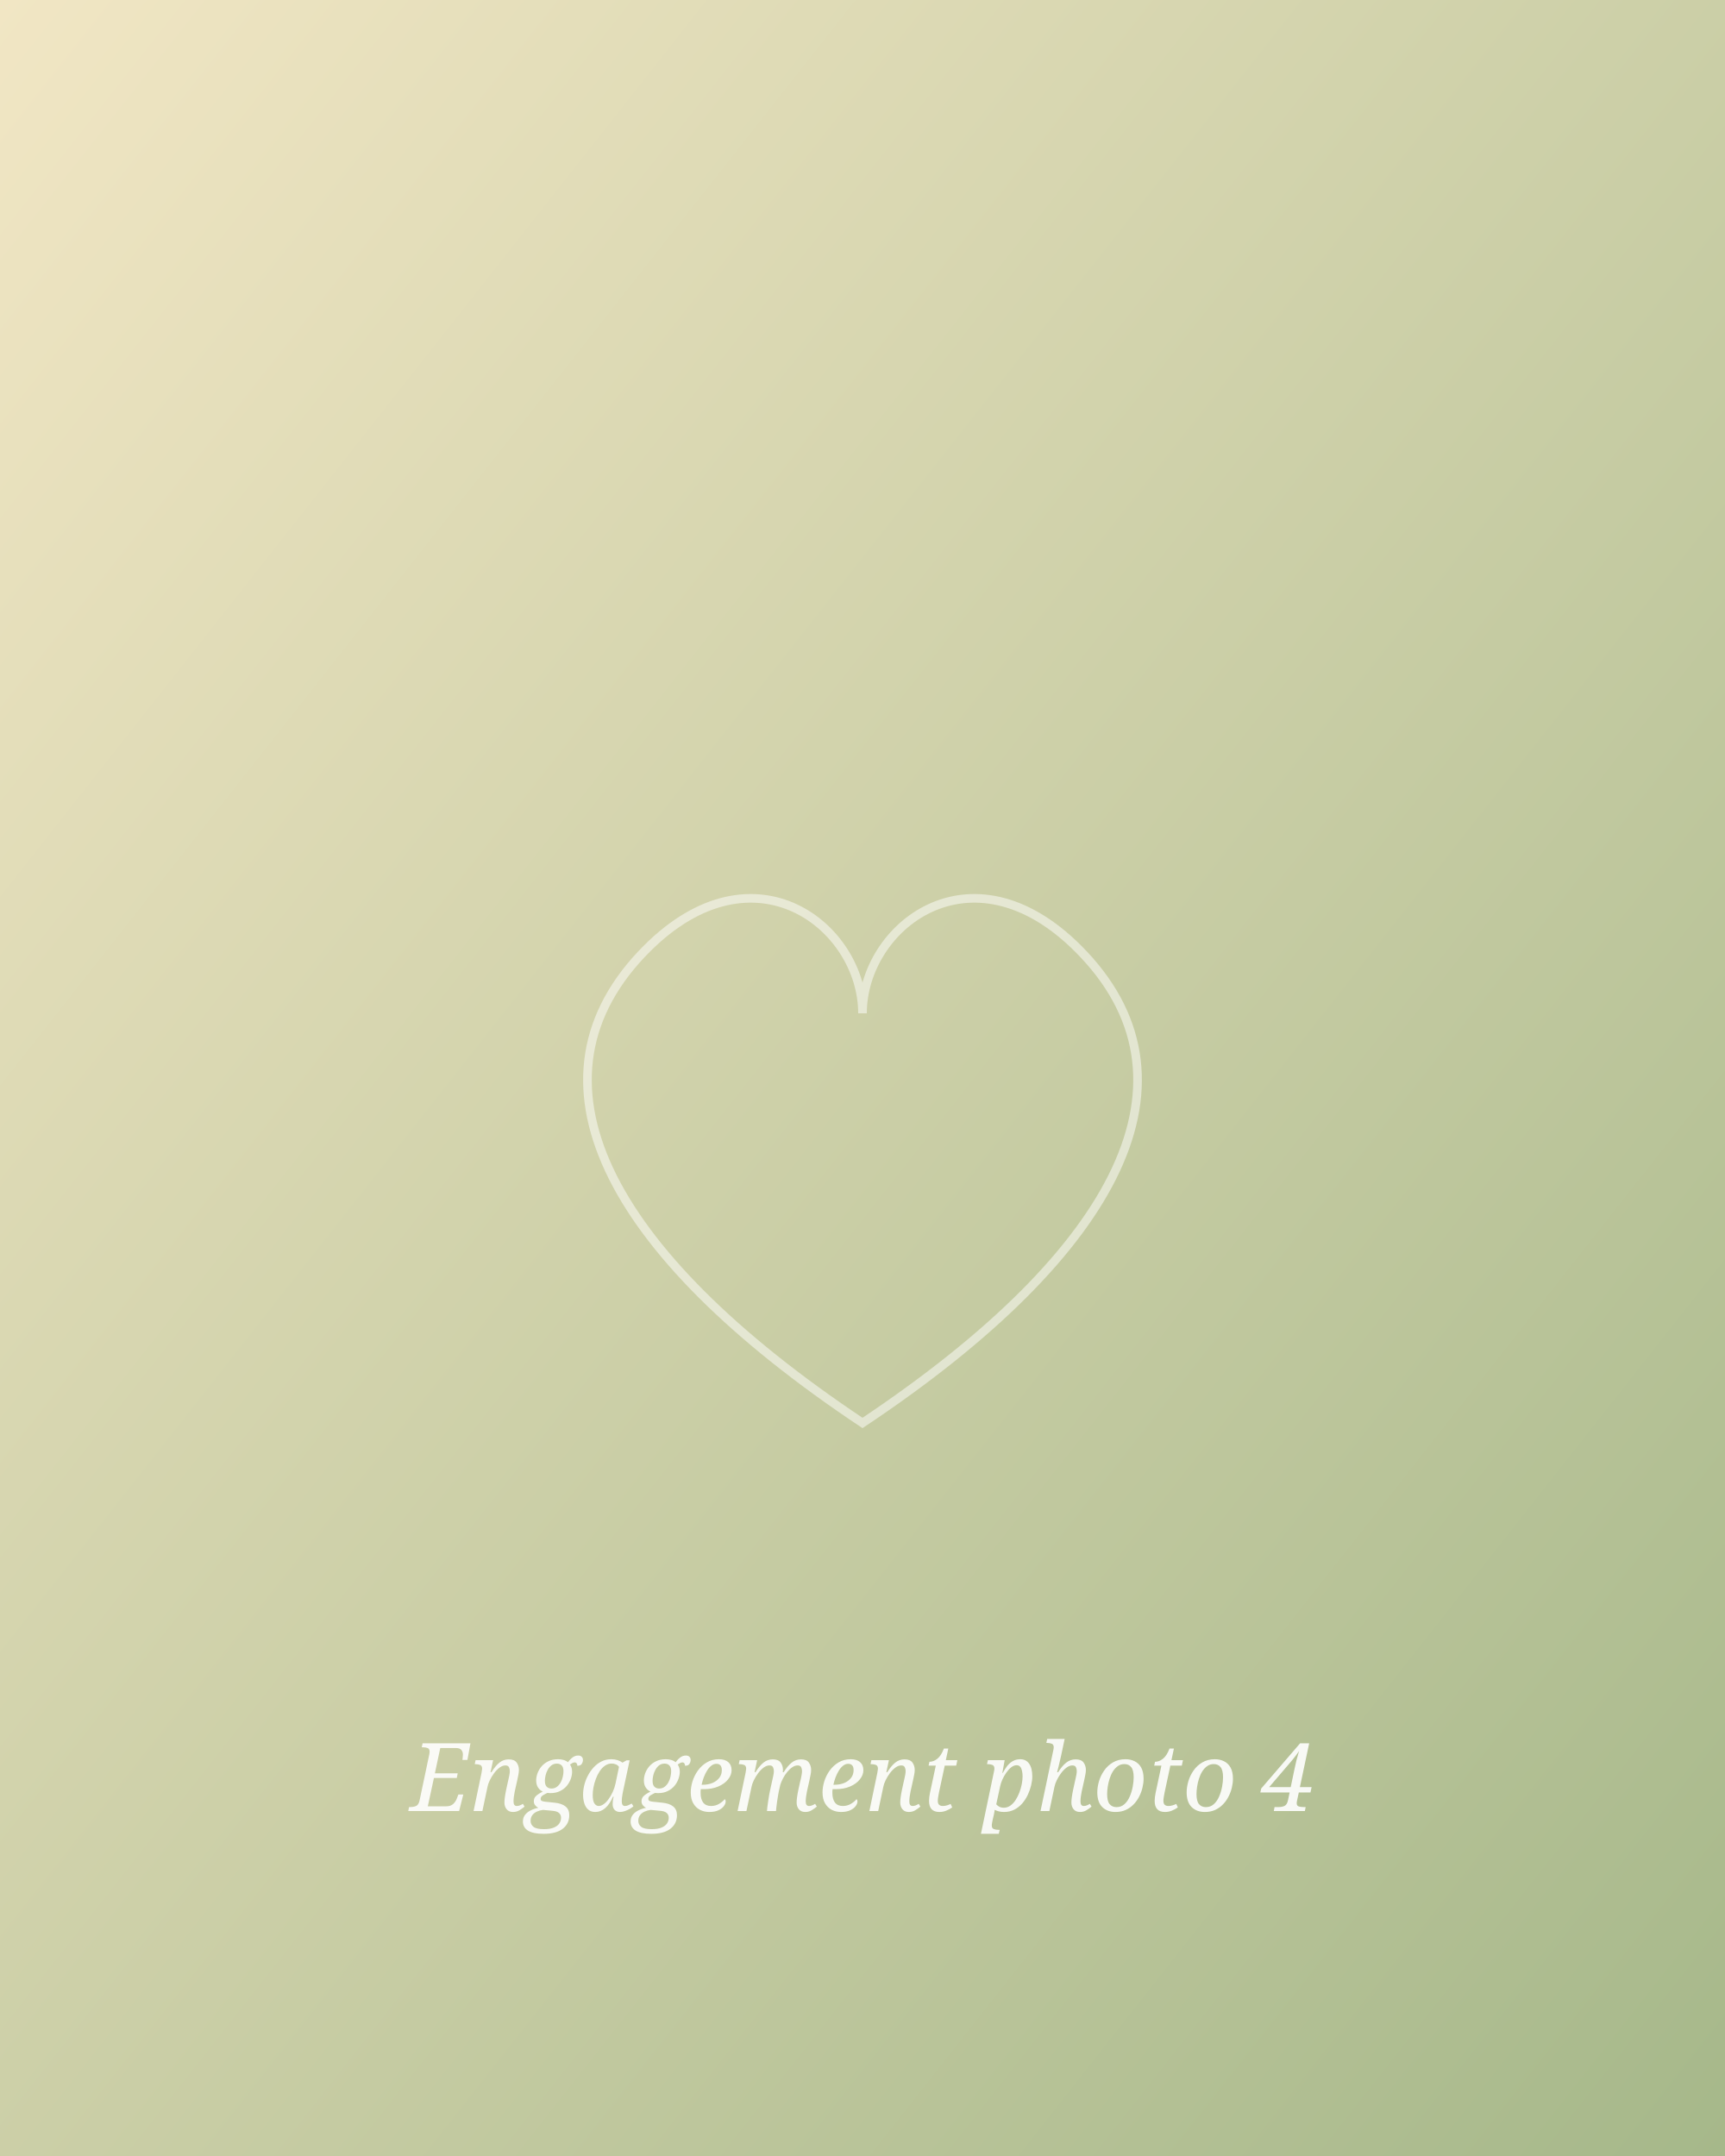
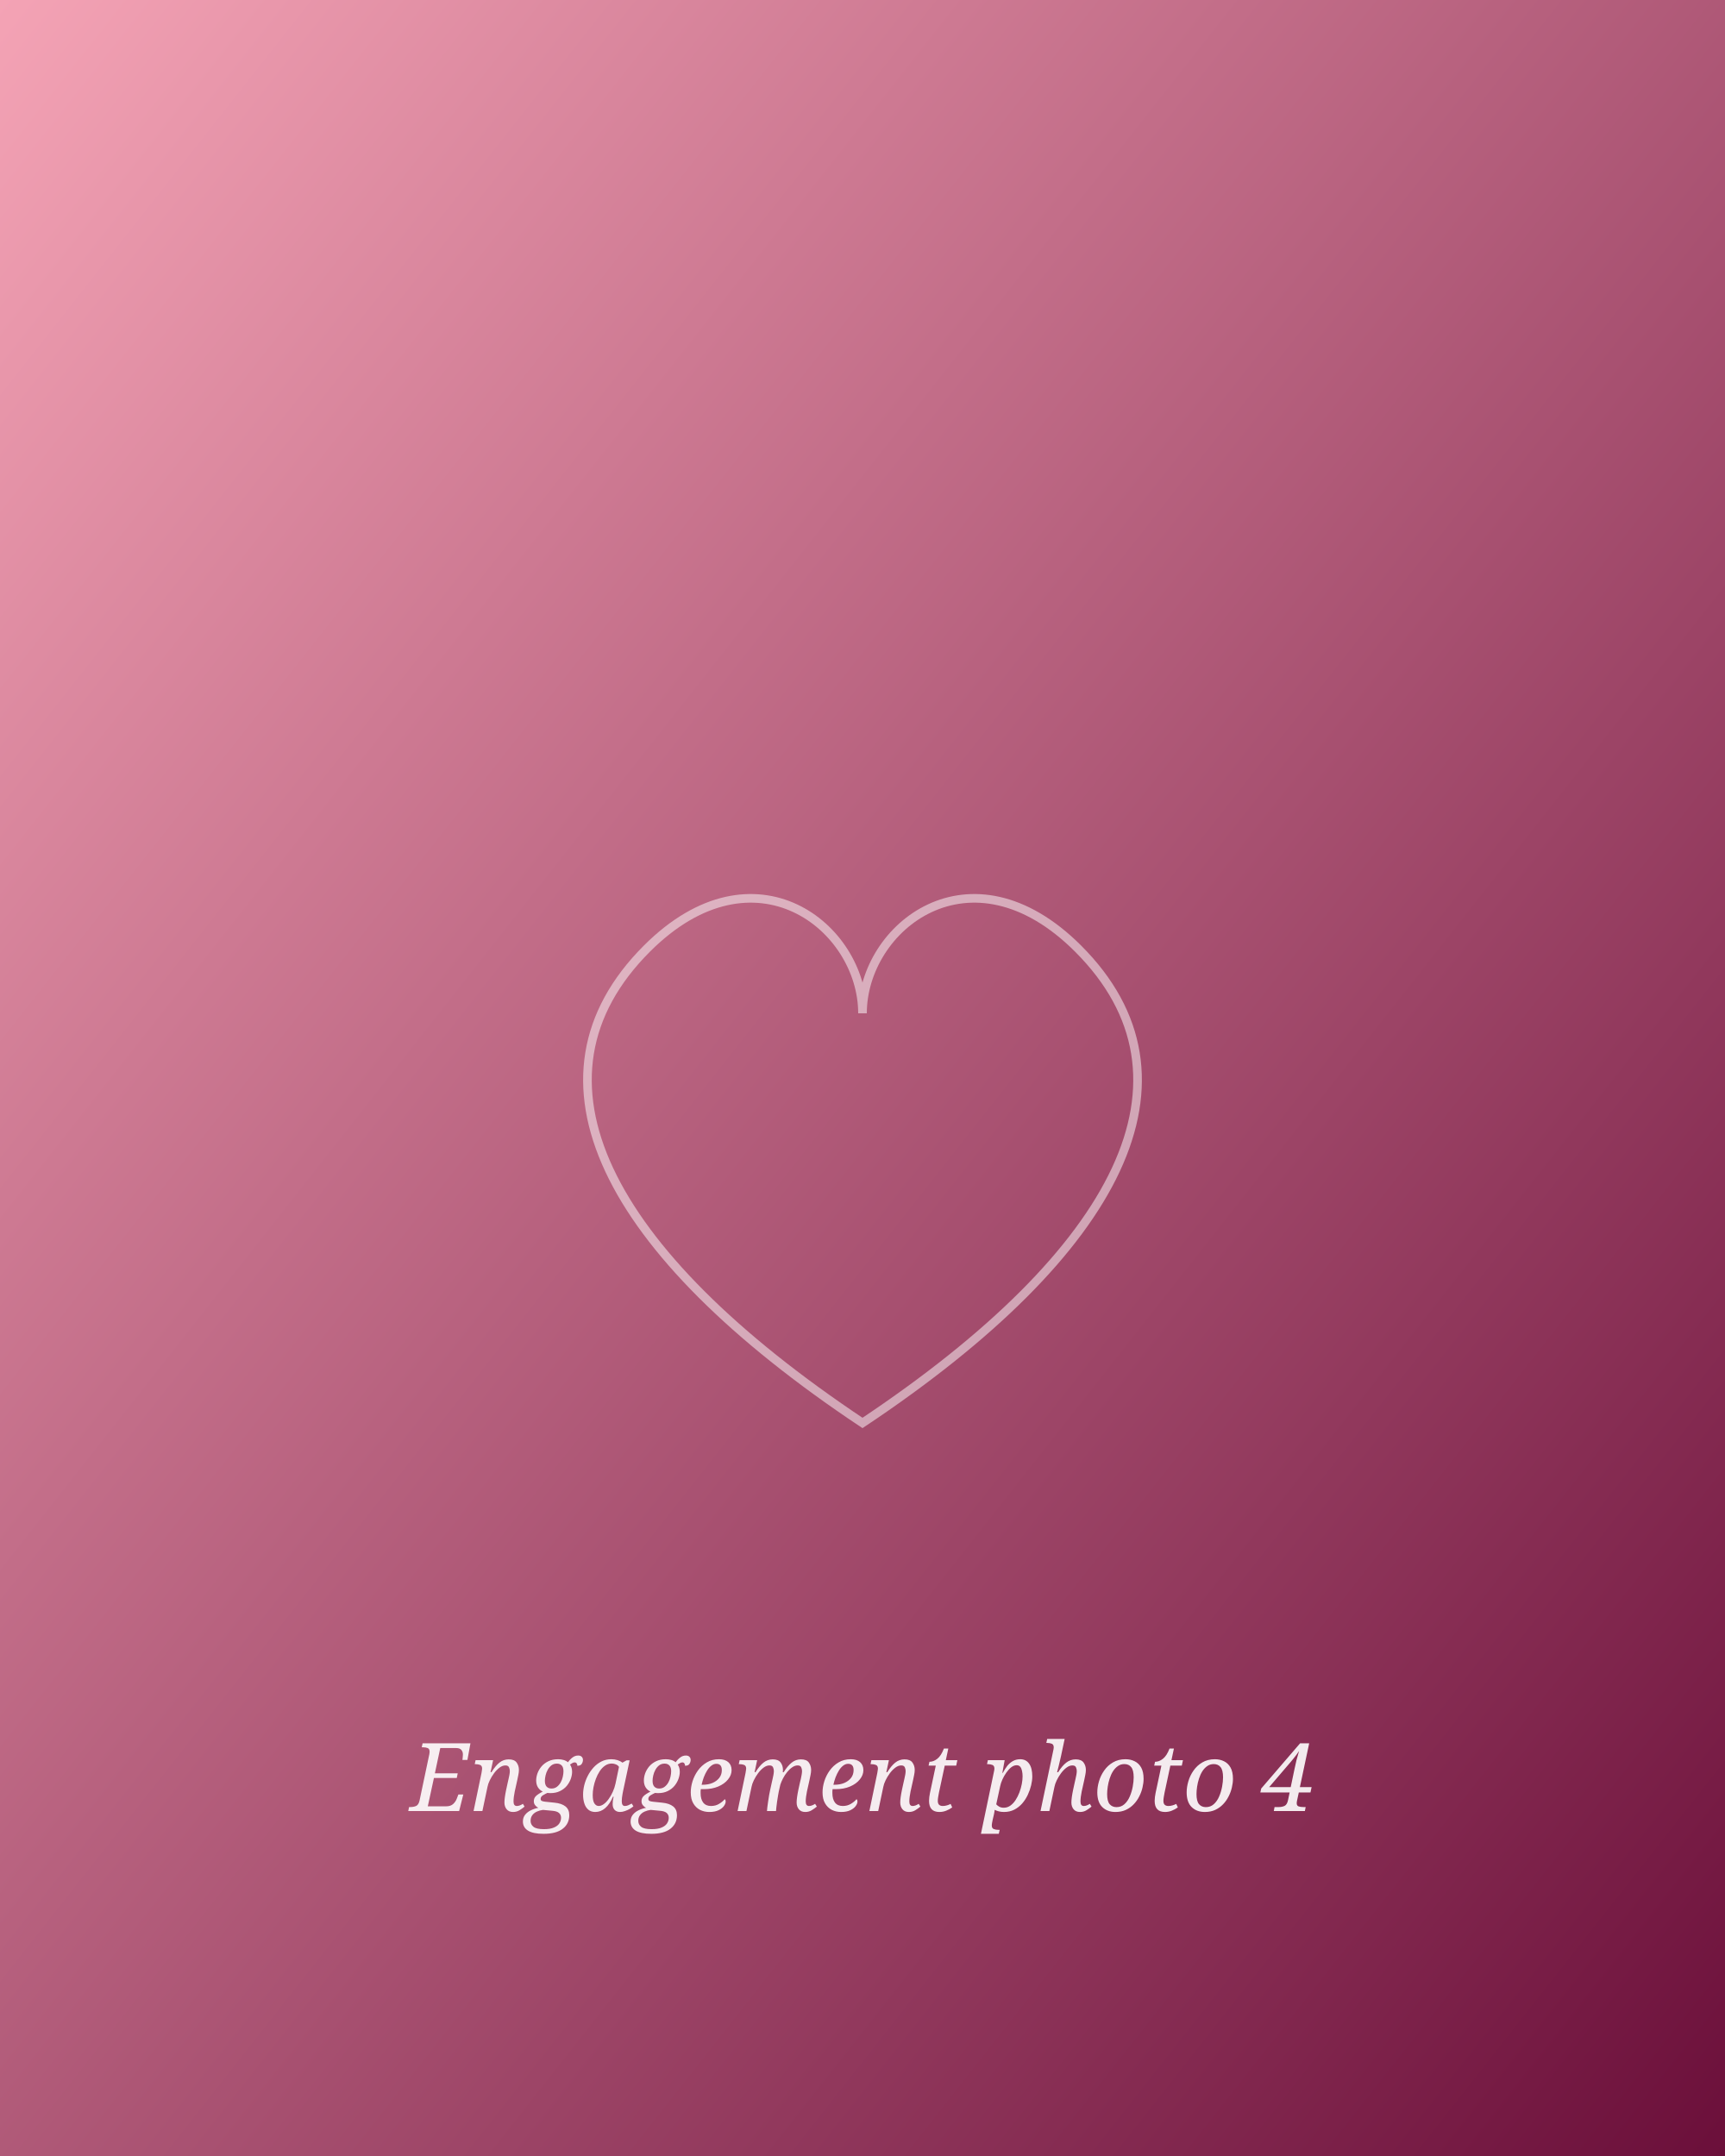
<svg xmlns="http://www.w3.org/2000/svg" viewBox="0 0 400 500">
  <defs>
    <linearGradient id="g" x1="0" y1="0" x2="1" y2="1">
-       <stop offset="0" stop-color="#f1e6c4" />
-       <stop offset="1" stop-color="#a6b88a" />
+       <stop offset="0" stop-color="#f4a3b5" />
+       <stop offset="1" stop-color="#6b0f3a" />
    </linearGradient>
  </defs>
  <rect width="400" height="500" fill="url(#g)" />
  <g fill="none" stroke="#fff" stroke-opacity=".5" stroke-width="2">
    <path d="M200 330c-60-40-80-80-50-110 25-25 50-5 50 15 0-20 25-40 50-15 30 30 10 70-50 110z" />
  </g>
  <text x="200" y="420" text-anchor="middle" font-family="Georgia,serif" font-style="italic" font-size="22" fill="#fff" fill-opacity=".9">Engagement photo 4</text>
</svg>
